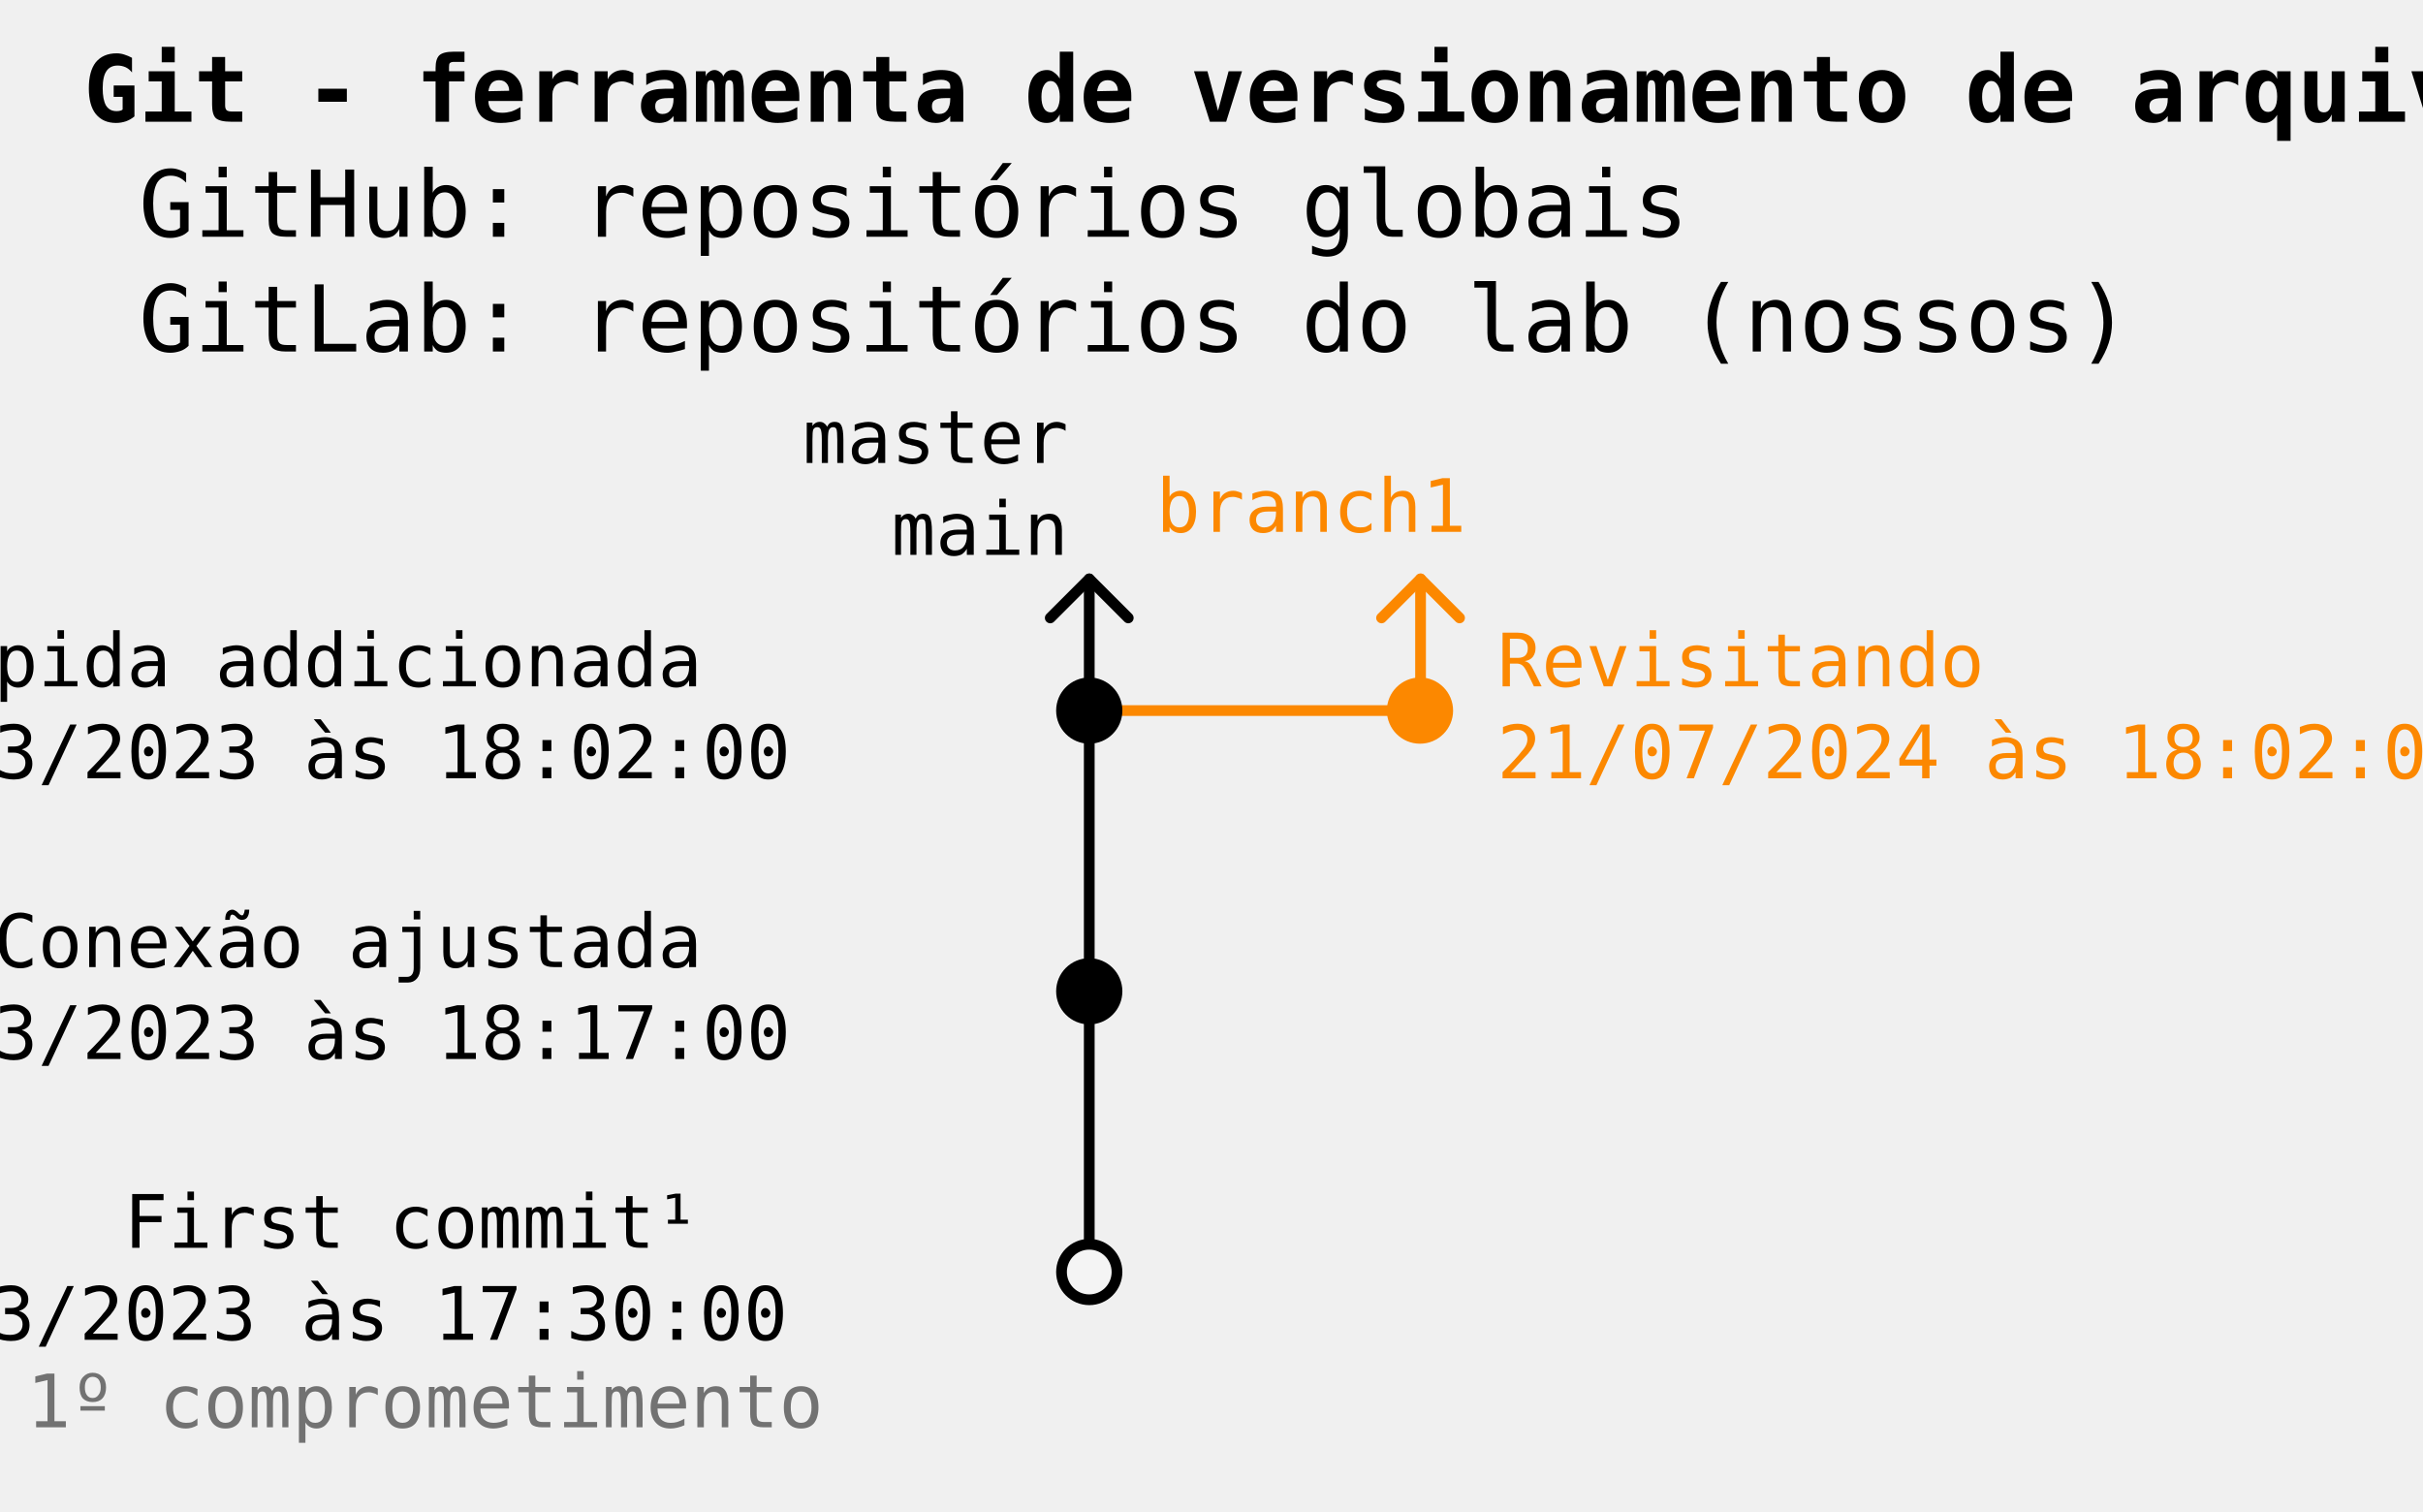
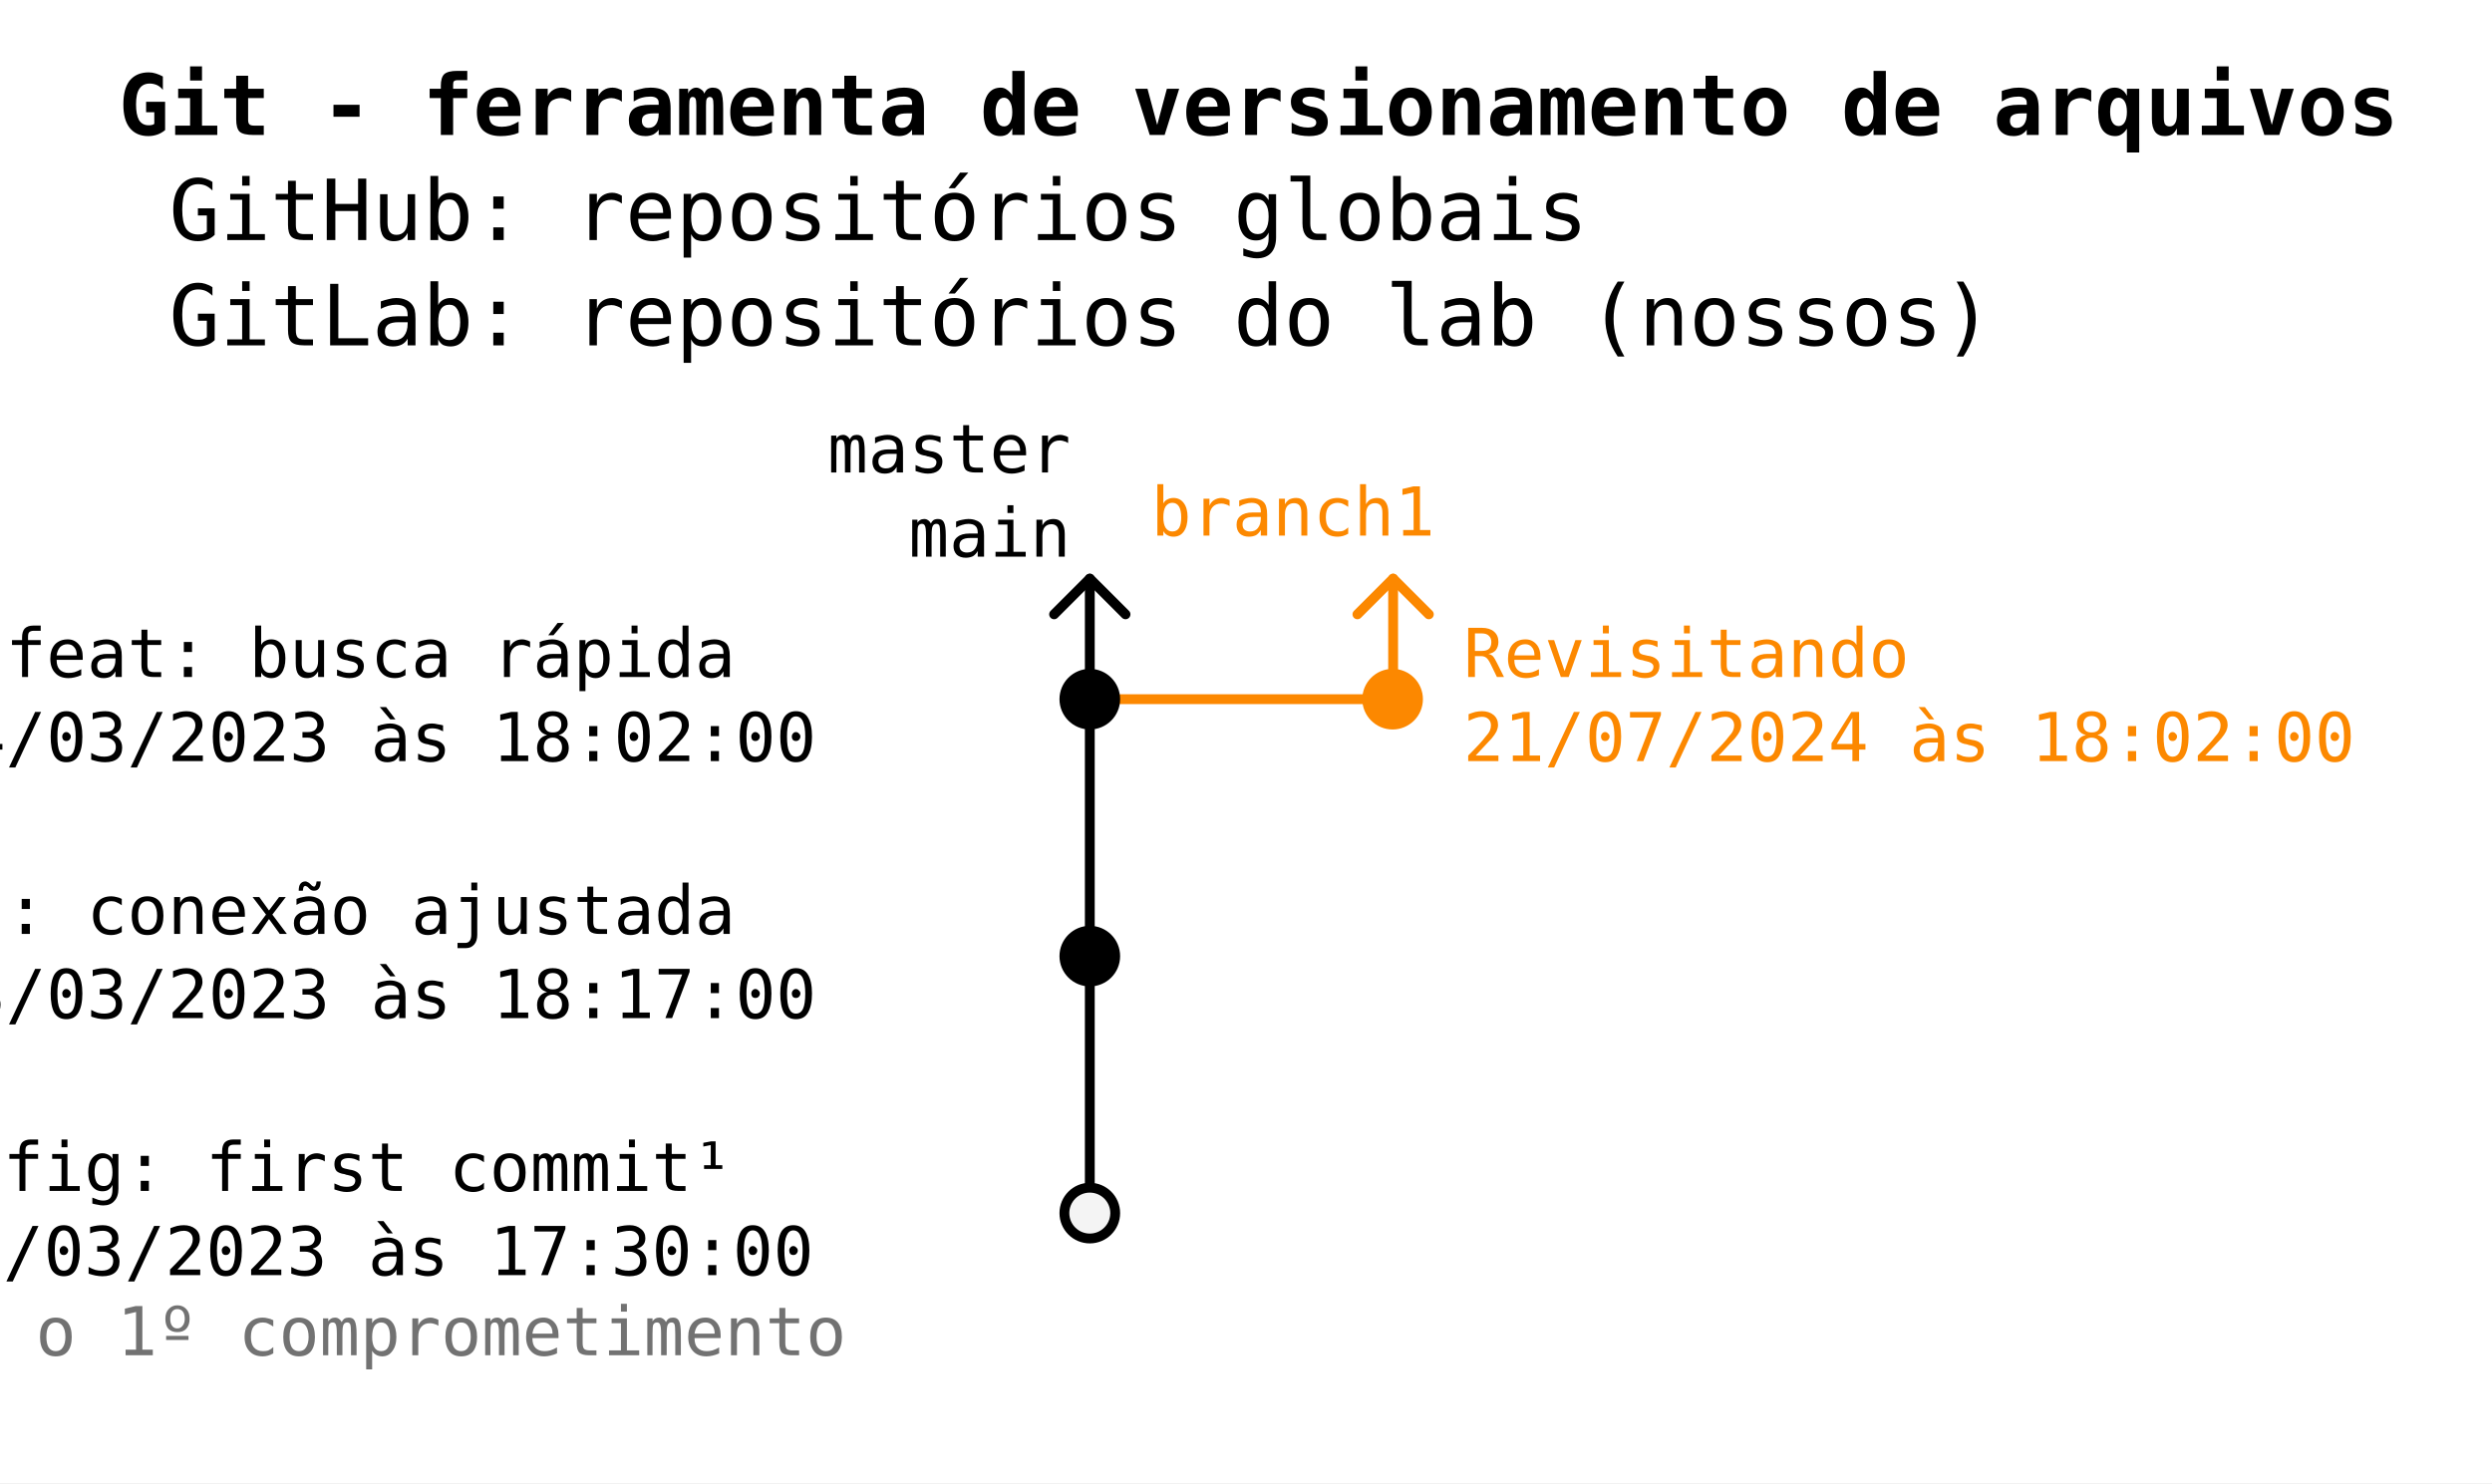
- <svg xmlns="http://www.w3.org/2000/svg" width="93mm" height="58mm" viewBox="0 0 93 58" version="1.1" id="svg5">
+ <svg xmlns="http://www.w3.org/2000/svg" width="104.469mm" height="62.186mm" viewBox="0 0 104.469 62.186" version="1.1" id="svg5">
  <defs id="defs2" />
-   <g id="layer1">
+   <g id="layer1" transform="translate(3.878542,2.04191)">
+     <rect style="fill:#ffffff;stroke-width:0.265" id="rect1" width="104.469" height="62.186" x="-3.879" y="-2.042" />
    <path style="fill:#fc8800;fill-opacity:1;stroke:#fc8800;stroke-width:0.412;stroke-linecap:round;stroke-linejoin:round;stroke-dasharray:none;stroke-opacity:1" d="M 42.335,27.273 H 54.296" id="path1347" />
    <path style="fill:#000000;stroke:#000000;stroke-width:0.412;stroke-linecap:round;stroke-linejoin:round;stroke-dasharray:none;stroke-opacity:1" d="M 41.808,48.615 V 22.253" id="path245" />
    <circle style="fill:#000000;stroke:#000000;stroke-width:0.412;stroke-linecap:round;stroke-linejoin:round;stroke-dasharray:none;stroke-opacity:1" id="path1017" cx="41.808" cy="38.047" r="1.065" />
    <circle style="fill:#f4f4f4;fill-opacity:1;stroke:#000000;stroke-width:0.412;stroke-linecap:round;stroke-linejoin:round;stroke-dasharray:none;stroke-opacity:1" id="circle1127" cx="41.808" cy="48.821" r="1.065" />
    <text xml:space="preserve" style="font-size:2.822px;font-family:Consolas;-inkscape-font-specification:Consolas;fill:#000000;stroke:#000000;stroke-width:0.412;stroke-linecap:round;stroke-linejoin:round;stroke-dasharray:none;stroke-opacity:1" x="38.732" y="47.891" id="text1183">
-       <tspan id="tspan1181" style="text-align:end;text-anchor:end;stroke:none;stroke-width:0.412" x="38.732" y="47.891">First commit¹</tspan>
+       <tspan id="tspan1181" style="text-align:end;text-anchor:end;stroke:none;stroke-width:0.412" x="38.732" y="47.891">config: first commit¹</tspan>
      <tspan style="text-align:end;text-anchor:end;stroke:none;stroke-width:0.412" x="38.732" y="51.419" id="tspan1235">02/03/2023 às 17:30:00</tspan>
    </text>
    <text xml:space="preserve" style="font-size:2.822px;font-family:Consolas;-inkscape-font-specification:Consolas;fill:#000000;stroke:#000000;stroke-width:0.412;stroke-linecap:round;stroke-linejoin:round;stroke-dasharray:none;stroke-opacity:1" x="38.839" y="37.117" id="text1241">
-       <tspan id="tspan1237" style="text-align:end;text-anchor:end;stroke:none;stroke-width:0.412" x="38.839" y="37.117">Conexão ajustada</tspan>
+       <tspan id="tspan1237" style="text-align:end;text-anchor:end;stroke:none;stroke-width:0.412" x="38.839" y="37.117">feat: conexão ajustada</tspan>
      <tspan style="text-align:end;text-anchor:end;stroke:none;stroke-width:0.412" x="38.839" y="40.645" id="tspan1239">03/03/2023 às 18:17:00</tspan>
    </text>
    <circle style="fill:#000000;stroke:#000000;stroke-width:0.412;stroke-linecap:round;stroke-linejoin:round;stroke-dasharray:none;stroke-opacity:1" id="circle1243" cx="41.808" cy="27.273" r="1.065" />
    <text xml:space="preserve" style="font-size:2.822px;font-family:Consolas;-inkscape-font-specification:Consolas;fill:#000000;stroke:#000000;stroke-width:0.412;stroke-linecap:round;stroke-linejoin:round;stroke-dasharray:none;stroke-opacity:1" x="38.839" y="26.343" id="text1249">
-       <tspan id="tspan1245" style="text-align:end;text-anchor:end;stroke:none;stroke-width:0.412" x="38.839" y="26.343">Busca rápida addicionada</tspan>
+       <tspan id="tspan1245" style="text-align:end;text-anchor:end;stroke:none;stroke-width:0.412" x="38.839" y="26.343">feat: busca rápida</tspan>
      <tspan style="text-align:end;text-anchor:end;stroke:none;stroke-width:0.412" x="38.839" y="29.871" id="tspan1247">04/03/2023 às 18:02:00</tspan>
    </text>
    <circle style="fill:#fc8800;fill-opacity:1;stroke:#fc8800;stroke-width:0.412;stroke-linecap:round;stroke-linejoin:round;stroke-dasharray:none;stroke-opacity:1" id="circle1664" cx="-54.502" cy="27.273" r="1.065" transform="scale(-1,1)" />
-     <text xml:space="preserve" style="font-size:3.528px;font-family:Consolas;-inkscape-font-specification:Consolas;fill:#000000;stroke:#000000;stroke-width:0.412;stroke-linecap:round;stroke-linejoin:round;stroke-dasharray:none;stroke-opacity:1" x="3.207" y="4.675" id="text2638">
-       <tspan style="font-style:normal;font-variant:normal;font-weight:bold;font-stretch:normal;font-size:3.528px;font-family:Consolas;-inkscape-font-specification:'Consolas Bold';stroke:none;stroke-width:0.412" x="3.207" y="4.675" id="tspan2636">Git - ferramenta de versionamento de arquivos </tspan>
-       <tspan style="font-size:3.528px;stroke:none;stroke-width:0.412" x="3.207" y="9.085" id="tspan2744"> GitHub: repositórios globais</tspan>
-       <tspan style="font-size:3.528px;stroke:none;stroke-width:0.412" x="3.207" y="13.494" id="tspan2746"> GitLab: repositórios do lab (nossos)</tspan>
+     <text xml:space="preserve" style="font-size:3.528px;font-family:Consolas;-inkscape-font-specification:Consolas;fill:#000000;stroke:#000000;stroke-width:0.412;stroke-linecap:round;stroke-linejoin:round;stroke-dasharray:none;stroke-opacity:1" x="1.09" y="3.617" id="text2638">
+       <tspan style="font-style:normal;font-variant:normal;font-weight:bold;font-stretch:normal;font-size:3.528px;font-family:Consolas;-inkscape-font-specification:'Consolas Bold';stroke:none;stroke-width:0.412" x="1.09" y="3.617" id="tspan2636">Git - ferramenta de versionamento de arquivos </tspan>
+       <tspan style="font-size:3.528px;stroke:none;stroke-width:0.412" x="1.09" y="8.026" id="tspan2744"> GitHub: repositórios globais</tspan>
+       <tspan style="font-size:3.528px;stroke:none;stroke-width:0.412" x="1.09" y="12.436" id="tspan2746"> GitLab: repositórios do lab (nossos)</tspan>
    </text>
    <text xml:space="preserve" style="font-size:2.822px;font-family:Consolas;-inkscape-font-specification:Consolas;fill:#000000;stroke:#000000;stroke-width:0.412;stroke-linecap:round;stroke-linejoin:round;stroke-dasharray:none;stroke-opacity:1" x="40.092" y="54.779" id="text2754">
      <tspan style="text-align:end;text-anchor:end;fill:#727272;fill-opacity:1;stroke:none;stroke-width:0.412" x="40.092" y="54.779" id="tspan2758">¹é o 1º comprometimento</tspan>
    </text>
    <text xml:space="preserve" style="font-size:2.822px;font-family:Consolas;-inkscape-font-specification:Consolas;text-align:start;text-anchor:start;fill:#fc8800;fill-opacity:1;stroke:#000000;stroke-width:0.412;stroke-linecap:round;stroke-linejoin:round;stroke-dasharray:none;stroke-opacity:1" x="57.47" y="26.343" id="text2868">
      <tspan style="text-align:start;text-anchor:start;fill:#fc8800;fill-opacity:1;stroke:none;stroke-width:0.412" x="57.47" y="26.343" id="tspan2866">Revisitando</tspan>
      <tspan style="text-align:start;text-anchor:start;fill:#fc8800;fill-opacity:1;stroke:none;stroke-width:0.412" x="57.47" y="29.871" id="tspan5245">21/07/2024 às 18:02:00</tspan>
    </text>
    <text xml:space="preserve" style="font-size:2.822px;font-family:Consolas;-inkscape-font-specification:Consolas;fill:#000000;stroke:#000000;stroke-width:0.412;stroke-linecap:round;stroke-linejoin:round;stroke-dasharray:none;stroke-opacity:1" x="41.855" y="17.769" id="text2874">
      <tspan style="text-align:center;text-anchor:middle;stroke:none;stroke-width:0.412" x="41.855" y="17.769" id="tspan2872">master</tspan>
      <tspan style="text-align:center;text-anchor:middle;stroke:none;stroke-width:0.412" x="41.855" y="21.297" id="tspan5127">main</tspan>
    </text>
    <path style="fill:#fc8800;fill-opacity:1;stroke:#fc8800;stroke-width:0.412;stroke-linecap:round;stroke-linejoin:round;stroke-dasharray:none;stroke-opacity:1" d="M 54.524,27.067 V 22.253" id="path2878" />
    <text xml:space="preserve" style="font-size:2.822px;font-family:Consolas;-inkscape-font-specification:Consolas;fill:#fc8800;fill-opacity:1;stroke:#000000;stroke-width:0.412;stroke-linecap:round;stroke-linejoin:round;stroke-dasharray:none;stroke-opacity:1" x="54.571" y="20.415" id="text2882">
      <tspan style="text-align:center;text-anchor:middle;fill:#fc8800;fill-opacity:1;stroke:none;stroke-width:0.412" x="54.571" y="20.415" id="tspan2880">branch1</tspan>
    </text>
    <path style="fill:#000000;fill-opacity:1;stroke:#000000;stroke-width:0.412;stroke-linecap:round;stroke-linejoin:round;stroke-dasharray:none;stroke-opacity:1" d="m 41.808,22.219 -1.497,1.497" id="path5129" />
    <path style="fill:#000000;fill-opacity:1;stroke:#000000;stroke-width:0.412;stroke-linecap:round;stroke-linejoin:round;stroke-dasharray:none;stroke-opacity:1" d="m 41.808,22.219 1.497,1.497" id="path5131" />
    <path style="fill:#000000;fill-opacity:1;stroke:#fc8800;stroke-width:0.412;stroke-linecap:round;stroke-linejoin:round;stroke-dasharray:none;stroke-opacity:1" d="m 54.524,22.219 -1.497,1.497" id="path5133" />
    <path style="fill:#000000;fill-opacity:1;stroke:#fc8800;stroke-width:0.412;stroke-linecap:round;stroke-linejoin:round;stroke-dasharray:none;stroke-opacity:1" d="m 54.524,22.219 1.497,1.497" id="path5135" />
  </g>
</svg>
